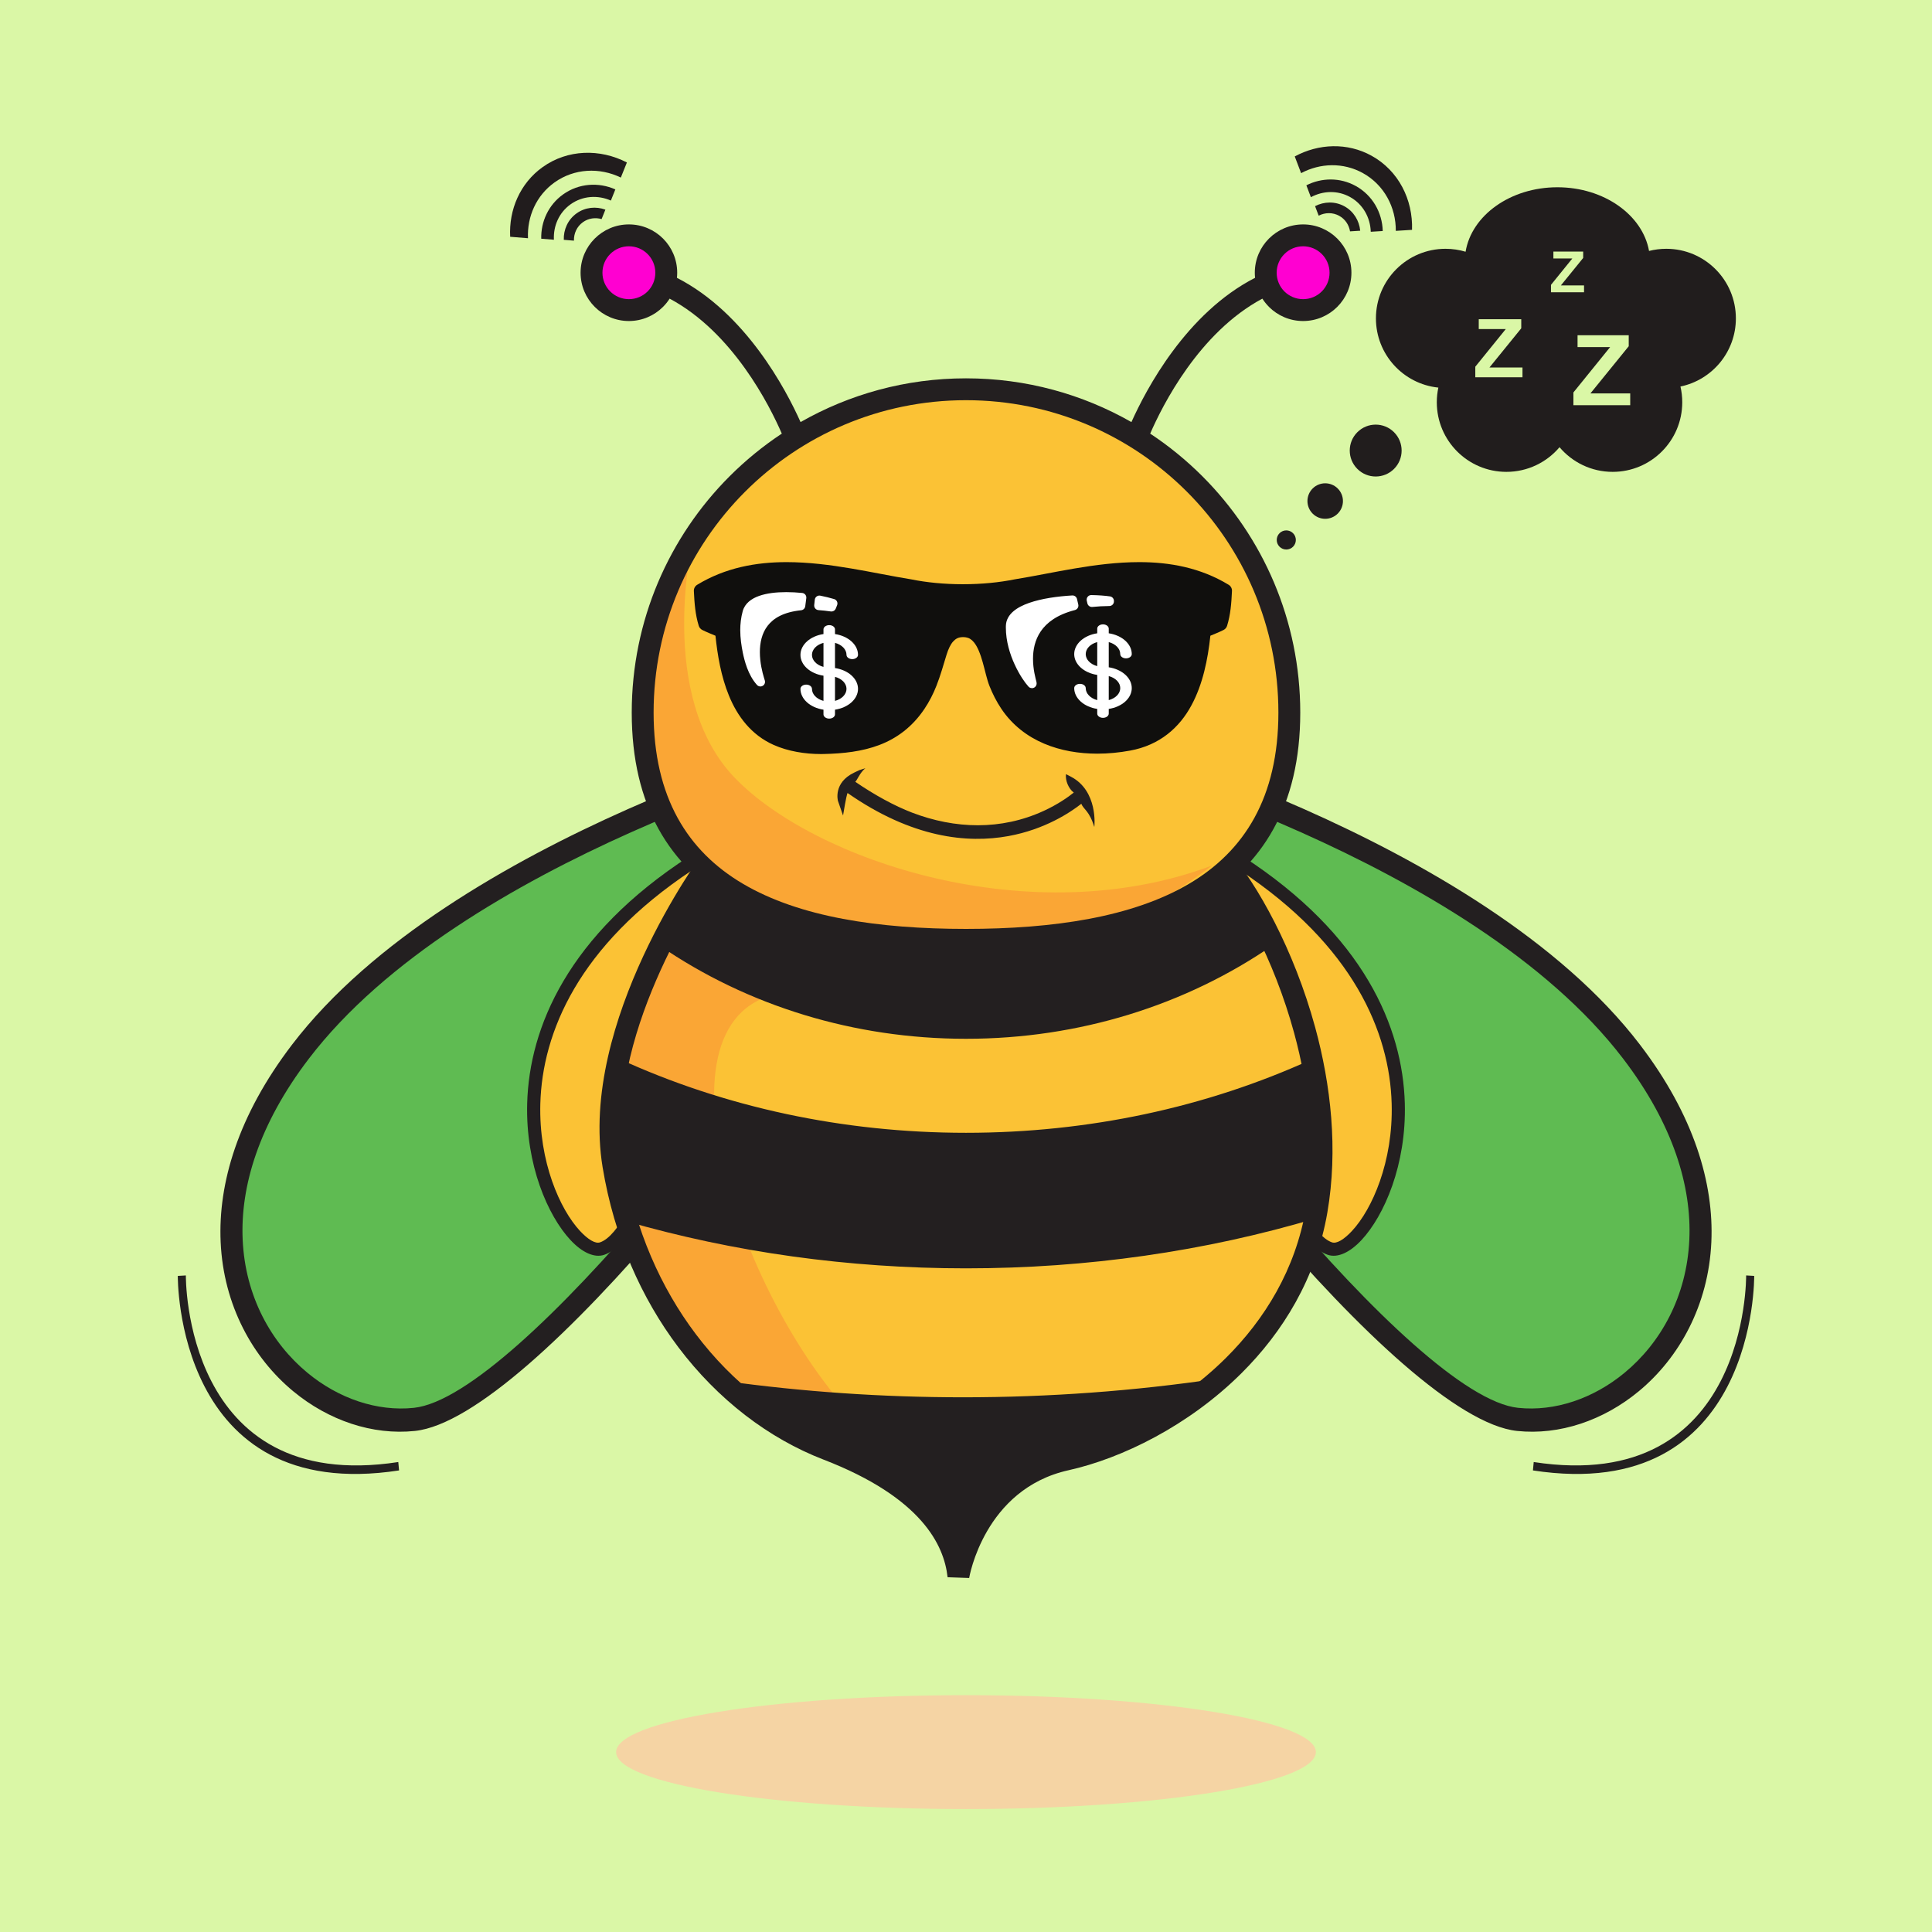
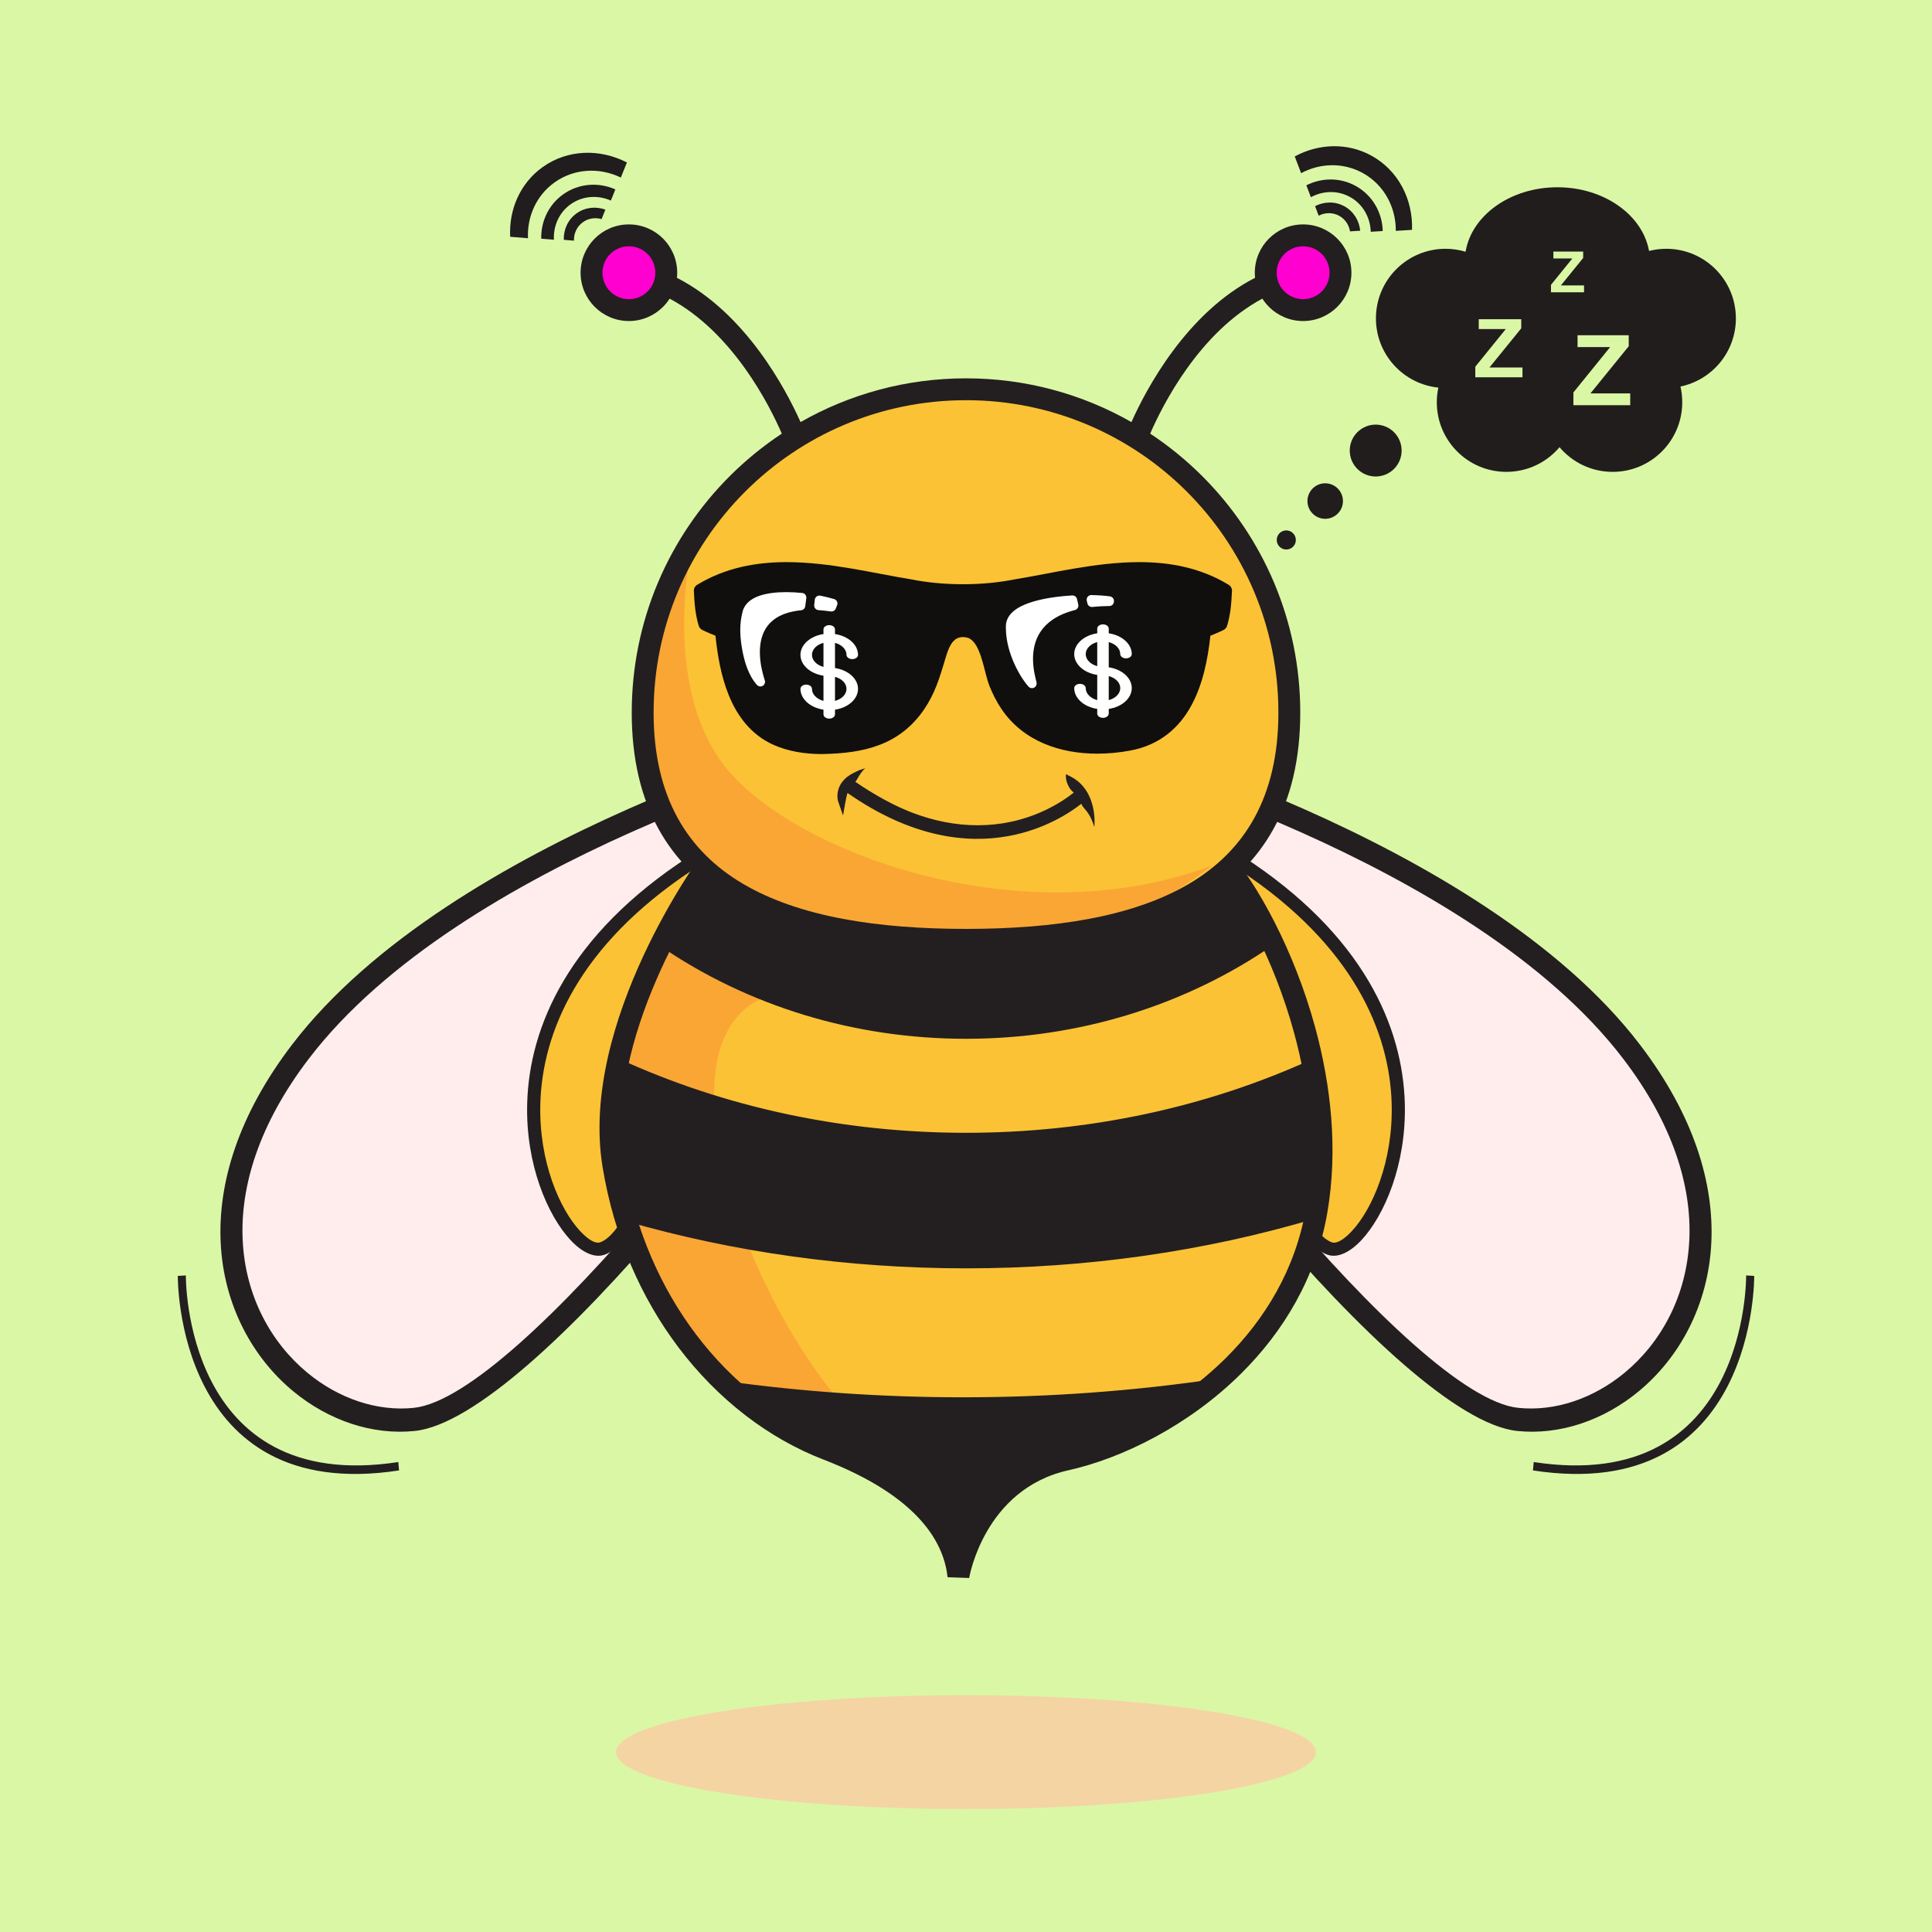
<svg xmlns="http://www.w3.org/2000/svg" version="1.1" id="svg2" xml:space="preserve" width="6400" height="6400" viewBox="0 0 6400 6400">
  <defs id="defs6" />
  <g id="g10" transform="matrix(1.333333,0,0,-1.333333,0,6400)">
    <g id="g12" transform="scale(0.1)">
      <path d="M 0.004,48000 H 48000 V 0 H 0.004 v 48000 0" style="fill:#DAF7A6;fill-opacity:1;fill-rule:evenodd;stroke:none" id="path14" />
      <path d="m 43382.3,16311.9 c 0,-15.6 63,-5457.9 -5277.5,-4635.8 l -19.4,-208.4 c 5562.6,-856.3 5497.1,4816.6 5497.1,4832.7 l -200.2,11.5 v 0" style="fill:#231f20;fill-opacity:1;fill-rule:nonzero;stroke:none" id="path16" />
-       <path d="m 26952.2,29578.4 c 0,0 9673.9,-2585.9 13583.8,-7707.7 3909.8,-5121.7 336.4,-9467.3 -2831.4,-9135 -3167.7,332.2 -11788.2,11960 -12335.3,14577.4 -547,2617.5 1582.9,2265.3 1582.9,2265.3 v 0" style="fill:#5FBB52;fill-opacity:1;fill-rule:evenodd;stroke:none" id="path18" />
-       <path d="m 27102.2,29536.7 c 1232.5,-349.6 9809.2,-2917.9 13433.8,-7666 3361.2,-4403.1 1191.8,-8232.6 -1495.9,-9009.4 516.6,1033.8 1618.8,4225.3 -2168.3,7651.6 -4613.7,4174.1 -6523.7,5325.4 -8440.2,6128.2 -989.7,414.6 -1331.9,1724.6 -1329.4,2895.6 v 0" style="fill:#5FBB52;fill-opacity:1;fill-rule:evenodd;stroke:none" id="path20" />
+       <path d="m 26952.2,29578.4 c 0,0 9673.9,-2585.9 13583.8,-7707.7 3909.8,-5121.7 336.4,-9467.3 -2831.4,-9135 -3167.7,332.2 -11788.2,11960 -12335.3,14577.4 -547,2617.5 1582.9,2265.3 1582.9,2265.3 v 0" style="fill:#FFEDED;fill-opacity:1;fill-rule:evenodd;stroke:none" id="path18" />
+       <path d="m 27102.2,29536.7 c 1232.5,-349.6 9809.2,-2917.9 13433.8,-7666 3361.2,-4403.1 1191.8,-8232.6 -1495.9,-9009.4 516.6,1033.8 1618.8,4225.3 -2168.3,7651.6 -4613.7,4174.1 -6523.7,5325.4 -8440.2,6128.2 -989.7,414.6 -1331.9,1724.6 -1329.4,2895.6 v 0" style="fill:#FFEDED;fill-opacity:1;fill-rule:evenodd;stroke:none" id="path20" />
      <path d="m 40745.5,22043.9 c -3971.9,5203 -13710.1,7805.8 -13738.2,7813.4 l -30.9,5.5 c -7.1,1.1 -2503.1,413.1 -1873.8,-2597.3 317,-1517.3 3221.4,-5918.8 6264.4,-9515 2377,-2809 4862.4,-5148.5 6324.9,-5301.9 1052.8,-110.4 2144,259.2 3021.4,984.4 501.6,414.6 934.8,947.3 1251.8,1574.4 317.6,628.2 518.1,1349.1 553.1,2137.9 64.5,1451.8 -426.8,3135.6 -1772.7,4898.6 z m -13838.8,7253 c 334,-90.3 9635.9,-2642.6 13419.7,-7599.3 1247.1,-1633.7 1703.2,-3176.1 1644.6,-4495 -31.3,-705.8 -209,-1347.6 -490.4,-1904.2 -282,-557.9 -669.3,-1033.4 -1118.8,-1404.9 -774,-639.8 -1729.4,-966.7 -2644.5,-870.8 -1301.8,136.6 -3657.7,2388.8 -5950.4,5098.1 -2988.8,3532.2 -5831.2,7806.8 -6130.7,9239.9 -435.4,2082.5 1072.2,1960.9 1270.5,1936.2 v 0" style="fill:#231f20;fill-opacity:1;fill-rule:nonzero;stroke:none" id="path22" />
      <path d="m 4617.65,16311.9 c 0.03,-15.6 -62.9,-5457.9 5277.59,-4635.8 l 19.32,-208.4 c -5562.61,-856.3 -5497.03,4816.6 -5497.08,4832.7 l 200.17,11.5 v 0" style="fill:#231f20;fill-opacity:1;fill-rule:nonzero;stroke:none" id="path24" />
-       <path d="m 21047.8,29578.4 c 0,0 -9673.9,-2585.9 -13583.77,-7707.7 -3909.86,-5121.7 -336.39,-9467.3 2831.37,-9135 3167.7,332.2 11788.2,11960 12335.3,14577.4 547,2617.5 -1582.9,2265.3 -1582.9,2265.3 v 0" style="fill:#5FBB52;fill-opacity:1;fill-rule:evenodd;stroke:none" id="path26" />
-       <path d="m 20897.8,29536.7 c -1232.5,-349.6 -9809.2,-2917.9 -13433.77,-7666 -3361.26,-4403.1 -1191.83,-8232.6 1495.83,-9009.4 -516.52,1033.8 -1618.74,4225.3 2168.34,7651.6 4613.7,4174.1 6523.7,5325.4 8440.2,6128.2 989.7,414.6 1331.9,1724.6 1329.4,2895.6 v 0" style="fill:#5FBB52;fill-opacity:1;fill-rule:evenodd;stroke:none" id="path28" />
+       <path d="m 21047.8,29578.4 c 0,0 -9673.9,-2585.9 -13583.77,-7707.7 -3909.86,-5121.7 -336.39,-9467.3 2831.37,-9135 3167.7,332.2 11788.2,11960 12335.3,14577.4 547,2617.5 -1582.9,2265.3 -1582.9,2265.3 v 0" style="fill:#FFEDED;fill-opacity:1;fill-rule:evenodd;stroke:none" id="path26" />
+       <path d="m 20897.8,29536.7 c -1232.5,-349.6 -9809.2,-2917.9 -13433.77,-7666 -3361.26,-4403.1 -1191.83,-8232.6 1495.83,-9009.4 -516.52,1033.8 -1618.74,4225.3 2168.34,7651.6 4613.7,4174.1 6523.7,5325.4 8440.2,6128.2 989.7,414.6 1331.9,1724.6 1329.4,2895.6 v 0" style="fill:#FFEDED;fill-opacity:1;fill-rule:evenodd;stroke:none" id="path28" />
      <path d="m 7254.46,22043.9 c 3971.94,5203 13710.14,7805.8 13738.24,7813.4 l 30.9,5.5 c 7.1,1.1 2503.1,413.1 1873.9,-2597.3 -317.1,-1517.3 -3221.5,-5918.8 -6264.5,-9515 -2377,-2809 -4862.4,-5148.5 -6324.9,-5301.9 -1052.77,-110.4 -2143.99,259.2 -3021.39,984.4 -501.63,414.6 -934.83,947.3 -1251.8,1574.4 -317.63,628.2 -518.1,1349.1 -553.08,2137.9 -64.48,1451.8 426.79,3135.6 1772.63,4898.6 z m 13838.84,7253 c -334,-90.3 -9635.9,-2642.6 -13419.7,-7599.3 -1247.07,-1633.7 -1703.21,-3176.1 -1644.65,-4495 31.31,-705.8 209.02,-1347.6 490.46,-1904.2 282.04,-557.9 669.3,-1033.4 1118.76,-1404.9 774.04,-639.8 1729.46,-966.7 2644.53,-870.8 1301.8,136.6 3657.7,2388.8 5950.4,5098.1 2988.8,3532.2 5831.2,7806.8 6130.7,9239.9 435.4,2082.5 -1072.2,1960.9 -1270.5,1936.2 v 0" style="fill:#231f20;fill-opacity:1;fill-rule:nonzero;stroke:none" id="path30" />
      <path d="m 17218.8,26589.7 c -6484.5,-4201.6 -3293.6,-9956.2 -2261.3,-9611.2 922.2,308.3 1725.7,3379.8 2793.9,4774.6 1782.5,2327.6 -532.6,4836.6 -532.6,4836.6 v 0" style="fill:#fbc235;fill-opacity:1;fill-rule:evenodd;stroke:none" id="path32" />
      <path d="m 13097.8,20587.9 c 51.7,1884.1 1011.7,4181.8 4032,6138.8 l 116.7,75.6 93.3,-102.5 c 6.8,-7.5 2407.7,-2609.2 541.6,-5046 -445.4,-581.5 -850,-1476.4 -1236.3,-2330.7 -536.9,-1187.6 -1040.1,-2300.5 -1635.8,-2499.5 -242.7,-81.1 -547.3,57.7 -838.5,371 -277.4,298.5 -557.9,766.2 -762.3,1351 -202.4,579 -331.6,1276.6 -310.7,2042.3 z m 4090.3,5786.2 c -2815.5,-1867.6 -3715.2,-4026.2 -3763.8,-5795.1 -19.8,-722.5 102.1,-1380.1 292.8,-1925.8 188.6,-539.8 443.4,-967 693.2,-1235.7 200.9,-216.3 381.6,-322 495.4,-284 459.7,153.6 934.4,1203.5 1441,2324 393.8,871 806.3,1783.2 1274.7,2394.8 1491.1,1947.1 -33.8,4035.5 -433.3,4521.8 v 0" style="fill:#231f20;fill-opacity:1;fill-rule:nonzero;stroke:none" id="path34" />
      <path d="m 30781.1,26589.7 c 6484.5,-4201.6 3293.6,-9956.2 2261.3,-9611.2 -922.2,308.3 -1725.7,3379.8 -2793.9,4774.6 -1782.5,2327.6 532.6,4836.6 532.6,4836.6 v 0" style="fill:#fbc235;fill-opacity:1;fill-rule:evenodd;stroke:none" id="path36" />
      <path d="m 34575.6,20579 c -48.6,1769 -948.3,3927.5 -3763.8,5795.1 -399.4,-486.3 -1924.4,-2574.7 -433.3,-4521.8 468.4,-611.7 880.9,-1523.9 1274.7,-2394.9 506.6,-1120.4 981.4,-2170.3 1441,-2323.9 113.8,-38 294.5,67.7 495.4,284 249.9,268.8 504.6,695.9 693.3,1235.7 190.7,545.7 312.5,1203.4 292.7,1925.8 z m -3705.4,6147.7 c 3020.3,-1957 3980.2,-4254.7 4031.9,-6138.8 21,-765.6 -108.3,-1463.2 -310.6,-2042.3 -204.4,-584.8 -485,-1052.4 -762.4,-1351 -291.1,-313.2 -595.8,-452.1 -838.6,-371 -595.6,199 -1098.7,1311.8 -1635.7,2499.4 -386.2,854.4 -790.8,1749.2 -1236.3,2330.8 -1866.1,2436.8 534.8,5038.5 541.6,5046 l 93.4,102.5 116.7,-75.6 v 0" style="fill:#231f20;fill-opacity:1;fill-rule:nonzero;stroke:none" id="path38" />
      <path d="m 17508.5,26400.5 c -606.3,-892.2 -2768.1,-4332.9 -2269.2,-7357.2 578.8,-3508.7 2785.4,-6076.8 5317.4,-7053.6 2532.1,-976.6 3157,-2242.6 3255.4,-3146.9 0,0 398,2387.4 2676.9,2893.8 2278.7,506.3 5606.7,2604.4 6221.6,6185.5 581.4,3385.8 -1003.7,6965.2 -2187.1,8507.2 C 29065.2,25093.9 26686.8,24650 24000,24650 c -2667.3,0 -5030.6,437.7 -6491.5,1750.5 v 0" style="fill:#fbc235;fill-opacity:1;fill-rule:evenodd;stroke:none" id="path40" />
      <path d="m 17508.5,26400.5 c -606.3,-892.2 -2768.1,-4332.9 -2269.2,-7357.2 578.8,-3508.7 2785.4,-6076.8 5317.4,-7053.6 250.4,-96.6 481.9,-196 696.3,-297.6 118,478.1 -23.8,1031.8 -535.5,1667.4 -2875.5,3571.7 -4805.4,10613.5 -283.2,9962.2 2516.8,-362.6 5158.4,666.9 7006.8,1651.3 -1043,-229.6 -2209.6,-323 -3441.1,-323 -2667.3,0 -5030.6,437.7 -6491.5,1750.5 v 0" style="fill:#faa635;fill-opacity:1;fill-rule:evenodd;stroke:none" id="path42" />
      <path d="m 14971.9,18999.8 c -597.3,3621.2 2463.6,7769.8 2472.4,7781.7 l 70.6,96.4 6660.7,717.7 c 104.7,15.2 5071.8,732 6352.5,-742.8 706.3,-813.3 1620.1,-2445 2147,-4376.8 390.7,-1432.9 571.5,-3035.2 302.9,-4599.6 -280.3,-1633 -1102.1,-2967.8 -2135.6,-3995.2 -1313.2,-1305.5 -2974.1,-2115.4 -4295.1,-2408.9 -2100.2,-466.7 -2467.8,-2671 -2468.8,-2677.3 l -535.9,19.1 c -44,405.3 -208.1,893.9 -649.3,1395.7 -459.7,522.9 -1214.9,1057.1 -2434.3,1527.3 -1356.6,523.4 -2621.6,1485.8 -3607.5,2793.6 -916,1215.1 -1592.8,2730.1 -1879.6,4469.1 z m 2840.9,7365.1 c -438,-624.4 -2815.8,-4187.5 -2306.1,-7278.1 271.7,-1647 911.7,-3080.6 1777.7,-4229.3 925,-1227 2106.4,-2127.8 3369.9,-2615.2 1312.7,-506.2 2136.2,-1093.5 2646.5,-1673.8 236.4,-268.9 406.5,-536.8 527.4,-795.5 348.5,796.1 1091.3,1892.1 2602.4,2227.9 1236.2,274.6 2793.7,1035.6 4029.7,2264.4 960.4,954.7 1723.6,2192.3 1982.9,3702.4 254.2,1480.8 81.6,3002.7 -290.2,4366.1 -503.9,1847.9 -1368.7,3397.9 -2034.5,4164.6 -1094.8,1260.7 -5857.6,561.7 -5871.3,559.8 l -6434.4,-693.3 v 0" style="fill:#231f20;fill-opacity:1;fill-rule:nonzero;stroke:none" id="path44" />
      <path d="m 17991.9,13650.1 c 770.7,-742.2 1646.2,-1306 2564.8,-1660.4 2532.1,-976.6 3157,-2242.6 3255.4,-3146.9 0,0 398,2387.4 2676.9,2893.8 1150.5,255.6 2568.4,917.3 3769.5,1970.4 -2041.9,-302.7 -4159.3,-463.3 -6330.9,-463.3 -2031.7,0 -4016.2,140.4 -5935.7,406.4 z m -2629.1,8007.4 c -191.6,-859.5 -265.3,-1753.7 -123.5,-2614.2 76.6,-464.1 181.9,-911.6 312.4,-1341.1 2623.9,-757 5471.5,-1172.9 8448.3,-1172.9 3065.4,0 5994.4,439.7 8682.4,1240.2 9.9,50.5 19.4,101.4 28.2,152.6 214.6,1250.2 133.7,2526.6 -113.1,3717.3 -2546.6,-1161.9 -5477.7,-1824.5 -8597.5,-1824.5 -3136,0 -6081.2,669.5 -8637.2,1842.6 z m 2145.6,4743 c -222.6,-327.5 -654.5,-998.1 -1087.6,-1865.5 2104.5,-1444.5 4730.6,-2302.5 7579.2,-2302.5 2868,0 5510.1,869.7 7621.6,2332 -356.3,763.3 -745,1404.9 -1097.9,1864.9 C 29065.3,25094 26686.9,24650 24000,24650 c -2667.4,0 -5030.7,437.7 -6491.6,1750.5 v 0" style="fill:#231f20;fill-opacity:1;fill-rule:evenodd;stroke:none" id="path46" />
      <path d="m 19192.5,12642.8 c -430.7,279 -843.1,606.2 -1229,977.9 l 34,70 c 966.5,-134 1949.9,-236.2 2947.6,-304.4 980.7,-67.2 1975.6,-101.7 2982.6,-101.7 1075.2,0 2137.1,39.4 3182.5,116 1064.8,77.9 2113.2,194.4 3142.4,347 l 32.8,-71.3 c -572.2,-501.8 -1193.6,-915.2 -1812,-1238.4 -685.4,-358.2 -1367.6,-606.1 -1975.6,-741.2 -2251.9,-500.3 -2644.2,-2854.3 -2645.3,-2861 l -81,2.8 c -48.5,445 -226.8,979.5 -705.2,1523.6 -481.2,547.2 -1265.4,1103.9 -2524.3,1589.5 -463.3,178.7 -915.8,410.5 -1349.5,691.2 z m -1080.3,949.6 c 355.6,-332.4 732.5,-627.1 1124.8,-881.1 428.9,-277.5 876.3,-506.8 1334.4,-683.5 1273,-491 2067.6,-1055.7 2556.4,-1611.6 417.1,-474.3 612.3,-942.7 692.4,-1354.2 159,600 769,2294.3 2660,2714.5 601.3,133.5 1276.4,378.9 1955.3,733.8 574.8,300.5 1152.3,679.5 1689.9,1135.8 -986.4,-142.8 -1990.4,-252.6 -3009.4,-327.2 -1048,-76.7 -2111.7,-116.2 -3188.3,-116.2 -1007.9,0 -2004.7,34.6 -2988.1,101.9 -955.9,65.4 -1899.1,162 -2827.4,287.8 z m -2977,6760.6 c 24.8,440.6 91.5,881.3 187.8,1313.3 l 11,49.3 45.8,-21 c 1295.3,-594.5 2691.3,-1059.5 4161.6,-1373.1 1424.1,-303.8 2918.2,-465.6 4458.6,-465.6 1532.6,0 3019.4,160.2 4436.8,460.9 1463.4,310.6 2853.3,771 4143.8,1359.8 l 46.6,21.2 10.4,-50.2 c 129.3,-624.4 213.4,-1272.5 233.3,-1928 18.2,-599.3 -17.1,-1204.9 -120,-1804.4 l -33,-177.9 -23.8,-7 c -1362.7,-405.8 -2787.3,-719 -4260,-929.4 -1436.6,-205.2 -2918.9,-312.6 -4434.1,-312.6 -1471,0 -2910.9,101.5 -4308.2,295.5 -1432.5,198.9 -2820.4,495.2 -4151.3,879.2 l -21.4,6.1 -6.5,21.2 c -66.3,218.3 -126,440.4 -178.5,665.7 -51.6,221.9 -96.8,448.9 -135.1,680.7 -71.4,433.4 -88.6,875.1 -63.8,1316.3 z m 256.7,1246.4 c -89.4,-411.6 -151.4,-831.2 -175,-1250.9 -24.5,-435.8 -7.6,-871.6 62.8,-1298.7 37.6,-228.3 82.6,-453.6 134.2,-675.2 50.8,-218.2 107.8,-431.4 170.4,-639.4 1319.8,-379.7 2696.8,-673 4118.8,-870.4 1392.8,-193.3 2829,-294.5 4296.9,-294.5 1511.8,0 2990.3,107 4422.5,311.6 1460.2,208.6 2872.8,518.6 4224.5,919.8 l 23.3,127.2 c 102,594.3 137,1194.6 118.9,1788.5 -19.2,633 -98.7,1259.2 -221.4,1863.7 -1283.1,-581.3 -2662.8,-1036.3 -4113.9,-1344.3 -1423.5,-302 -2916,-462.8 -4453.9,-462.8 -1545.7,0 -3045.5,162.4 -4475.6,467.5 -1458.5,311.1 -2844.5,770.8 -4132.5,1357.9 z m 1616.6,4091.7 c 190,317.3 354.3,567.8 466.1,732.3 l 26.4,38.8 34.7,-31.2 c 725.2,-651.7 1675.4,-1086.4 2775.8,-1358.4 1103.1,-272.5 2357.6,-381.6 3688.5,-381.6 1340.5,0 2603.6,110.7 3712.6,387.6 1106.5,276.4 2059.8,718.2 2783.5,1380.9 l 32.9,30.1 27.1,-35.4 c 182.8,-238.2 375.3,-525.1 567.9,-852.3 180.7,-306.9 361.5,-649.3 534.5,-1020.2 l 14.7,-31.3 -28.4,-19.6 c -1078,-746.6 -2294.3,-1339.3 -3608.2,-1741.3 -1267,-387.7 -2624.8,-598 -4036.6,-598 -1402.3,0 -2751.4,207.5 -4011.3,590.3 -1306.3,396.8 -2516.5,982 -3590.9,1719.4 l -29.5,20.2 15.9,31.8 c 216.6,434 433.5,819.7 624.3,1137.9 z m 507.5,647.9 c -109.5,-162.5 -262,-397.1 -437.4,-689.8 -184.5,-307.8 -394.2,-680.3 -605.2,-1100.6 1060.6,-723.5 2253,-1298 3539,-1688.7 1251.7,-380.3 2592.8,-586.5 3987.6,-586.5 1404.2,0 2753.9,209 4013,594.3 1293.8,395.8 2492.5,978 3556.9,1710.8 -167.5,356.6 -342.1,686.1 -516.3,982.1 -181.2,307.7 -362.4,579.8 -535.5,808.7 -730.3,-656 -1683.4,-1094.8 -2785.6,-1370 -1116.5,-278.8 -2386.1,-390.2 -3732.5,-390.2 -1336.5,0 -2597.4,109.8 -3708,384.2 -1095.6,270.7 -2044.9,701.8 -2776,1345.7 v 0" style="fill:#231f20;fill-opacity:1;fill-rule:nonzero;stroke:none" id="path48" />
      <path d="m 24000,38328.9 c 4436.5,0 8032.9,-3596.5 8032.9,-8032.9 0,-4436.5 -3596.4,-5646 -8032.9,-5646 -4436.5,0 -8032.9,1209.5 -8032.9,5646 0,4436.4 3596.4,8032.9 8032.9,8032.9 v 0" style="fill:#fbc235;fill-opacity:1;fill-rule:evenodd;stroke:none" id="path50" />
      <path d="m 27921.6,25091.1 c -1160,-316 -2497.3,-441.1 -3921.6,-441.1 -4436.5,0 -8032.9,1209.5 -8032.9,5646 0,1584.5 459,3061.7 1250.9,4306.3 -10,-41.8 -923,-3894.6 1040.4,-5930.2 1974,-2046.6 7353.8,-3872 11860.1,-2173.7 0,0 -862.7,-672.6 -2196.9,-1407.3 v 0" style="fill:#faa635;fill-opacity:1;fill-rule:evenodd;stroke:none" id="path52" />
      <path d="m 15624.6,42152.9 c 512.9,0 928.6,-415.7 928.6,-928.6 0,-512.8 -415.7,-928.5 -928.6,-928.5 -512.8,0 -928.5,415.7 -928.5,928.5 0,512.9 415.7,928.6 928.5,928.6 v 0" style="fill:#FF00D1;fill-opacity:1;fill-rule:evenodd;stroke:none" id="path54" />
      <path d="m 32375.4,42152.9 c 512.8,0 928.5,-415.7 928.5,-928.6 0,-512.8 -415.7,-928.5 -928.5,-928.5 -512.9,0 -928.6,415.7 -928.6,928.5 0,512.9 415.7,928.6 928.6,928.6 v 0" style="fill:#FF00D1;fill-opacity:1;fill-rule:evenodd;stroke:none" id="path56" />
      <path d="m 29488.1,35784.1 c -1404.4,1404.4 -3344.9,2273.1 -5488.1,2273.1 -2143.2,0 -4083.7,-868.7 -5488.1,-2273.1 -1404.4,-1404.4 -2273.2,-3344.9 -2273.2,-5488.1 0,-2107.5 848.1,-3445 2219.1,-4253.2 1405.7,-828.7 3367.8,-1121.1 5542.2,-1121.1 2174.5,0 4136.6,292.5 5542.1,1121.1 1371.1,808.2 2219.2,2145.7 2219.2,4253.2 0,2143.2 -868.8,4083.7 -2273.2,5488.1 z m 3351.8,5904.8 c -118.7,118.8 -283.1,192.3 -464.5,192.3 -181.4,0 -345.8,-73.6 -464.6,-192.3 -118.7,-118.8 -192.3,-283.1 -192.3,-464.5 0,-181.9 73.3,-346.3 191.9,-465.1 119.2,-118.2 283.6,-191.9 465,-191.9 181.4,0 345.8,73.7 464.5,192.4 118.7,118.7 192.4,283.1 192.4,464.6 0,181.4 -73.7,345.8 -192.4,464.5 z m -16750.7,0 c -118.8,118.7 -283.2,192.3 -464.6,192.3 -181.5,0 -345.9,-73.5 -464.6,-192.3 -118.7,-118.7 -192.3,-283.1 -192.3,-464.5 0,-181.5 73.7,-345.9 192.4,-464.6 118.7,-118.7 283,-192.4 464.5,-192.4 181.8,0 346.2,73.4 465,191.9 118.6,118.8 191.9,283.2 191.9,465.1 0,181.4 -73.6,345.7 -192.3,464.5 z M 24000,38600.5 c 1495.2,0 2898.2,-395.3 4110.1,-1087 362.9,810.9 1360.6,2708.2 3071.8,3584.3 -4.4,41.6 -6.7,83.9 -6.7,126.6 0,331.3 134.4,631.4 351.5,848.6 217.2,217.1 517.3,351.5 848.7,351.5 331.3,0 631.4,-134.3 848.6,-351.5 217.1,-217.1 351.6,-517.3 351.6,-848.6 0,-331.4 -134.5,-631.5 -351.6,-848.7 -217.2,-217.1 -517.3,-351.6 -848.6,-351.6 -331.4,0 -631.5,134.5 -848.7,351.6 v 1 c -61.6,61.7 -116.6,130 -163.7,203.7 -1574.3,-841.2 -2484.2,-2656.5 -2786.9,-3353.5 467.2,-309.1 901.4,-664.1 1296.1,-1058.7 1502.8,-1502.9 2432.4,-3579.1 2432.4,-5872.2 0,-2328.9 -950.3,-3814.5 -2486.5,-4720.1 -1501.4,-885.2 -3556.1,-1197.6 -5818.1,-1197.6 -2261.9,0 -4316.7,312.4 -5818.2,1197.6 -1536.1,905.6 -2486.4,2391.3 -2486.4,4720.1 0,2293.1 929.6,4369.3 2432.4,5872.2 394.6,394.5 828.8,749.6 1296.1,1058.7 -302.7,696.9 -1212.7,2512.2 -2786.9,3353.5 -47.2,-73.7 -102.1,-142 -163.7,-203.7 l -1,-1 c -217.3,-217.1 -517.1,-351.6 -847.7,-351.6 -331.4,0 -631.4,134.5 -848.6,351.6 -217.1,217.2 -351.6,517.3 -351.6,848.7 0,331.3 134.4,631.5 351.5,848.6 217.2,217.2 517.3,351.5 848.7,351.5 331.4,0 631.5,-134.4 848.7,-351.5 217.1,-217.2 351.5,-517.3 351.5,-848.6 0,-42.7 -2.3,-85 -6.7,-126.7 1711.2,-876.1 2708.8,-2773.4 3071.7,-3584.3 1212,691.7 2615,1087.1 4110.2,1087.1 v 0" style="fill:#231f20;fill-opacity:1;fill-rule:nonzero;stroke:none" id="path58" />
      <path d="m 25931.4,27854 c 358.2,164.9 611.7,346.7 746.3,454.9 -127.3,92.7 -214.9,301.1 -193.7,458.2 l 122.2,-63.6 c 678,-352.9 586.4,-1232.3 581.5,-1249.3 -127.3,411.7 -266.4,432.5 -322.8,575.8 -272.5,-214 -903.1,-636.3 -1809.9,-801.8 -1020.4,-186.3 -2391.8,-49.9 -3997.3,1069.5 l -9,-20.7 c -18.2,-44.4 -96.5,-476.2 -103.7,-538.5 l -126.6,364.4 c -0.7,2.4 -123.2,450.3 402.8,701.8 l 124,59.3 154.5,50.8 c -138.9,-114.6 -204.2,-302.5 -251.1,-337.6 478,-328.3 980.7,-601.7 1408.6,-765.5 1069.5,-409.3 2214.4,-445.4 3274.2,42.3 v 0" style="fill:#231f20;fill-opacity:1;fill-rule:evenodd;stroke:none" id="path60" />
      <path d="m 19448.6,32310.9 c 489.1,1258.4 2930.1,1382 3142.6,-575.7 0,0 -233.8,-154.1 -335,126.9 -421.3,1169.2 -2032.8,1081.5 -2418.7,448.5 -331,-543.6 -279.3,-569.3 -449.2,-442.4 -92.8,69.3 26.9,356.7 60.3,442.7 v 0" style="fill:#000000;fill-opacity:1;fill-rule:evenodd;stroke:none" id="path62" />
      <path d="m 28551.3,32310.8 c -489.1,1258.4 -2930.1,1382 -3142.5,-575.7 0,0 233.7,-154.1 334.9,126.9 421.3,1169.2 2032.8,1081.6 2418.8,448.5 330.9,-543.6 279.3,-569.3 449.1,-442.4 92.8,69.3 -26.9,356.7 -60.3,442.7 v 0" style="fill:#000000;fill-opacity:1;fill-rule:evenodd;stroke:none" id="path64" />
      <path d="m 19559.4,31026.7 c 530.9,0 961.2,-296.3 961.2,-661.9 0,-365.5 -430.3,-661.8 -961.2,-661.8 -530.8,0 -961.1,296.3 -961.1,661.8 0,365.6 430.3,661.9 961.1,661.9 v 0" style="fill:#f8abad;fill-opacity:1;fill-rule:evenodd;stroke:none" id="path66" />
      <path d="m 28440.5,31026.7 c 530.9,0 961.2,-296.3 961.2,-661.9 0,-365.5 -430.3,-661.8 -961.2,-661.8 -530.8,0 -961.1,296.3 -961.1,661.8 0,365.6 430.3,661.9 961.1,661.9 v 0" style="fill:#f8abad;fill-opacity:1;fill-rule:evenodd;stroke:none" id="path68" />
      <path d="m 24000,5883.7 c 4800.8,0 8692.6,-633.3 8692.6,-1414.6 0,-781.3 -3891.8,-1414.6 -8692.6,-1414.6 -4800.8,0 -8692.6,633.3 -8692.6,1414.6 0,781.3 3891.8,1414.6 8692.6,1414.6 v 0" style="fill:#f5d4a4;fill-opacity:1;fill-rule:evenodd;stroke:none" id="path70" />
    </g>
    <g style="display:SLEEP" transform="translate(2742.372,2884.747)" id="g10-3">
      <g transform="scale(0.1)" id="g12-6">
        <g transform="scale(1.22699)" id="g14" />
        <path id="path18-7" style="fill:#211d1d;fill-opacity:1;fill-rule:nonzero;stroke:none" d="m 6299.08,8414.2 c -251.69,-251.7 -251.69,-659.8 0,-911.4 251.69,-251.7 659.75,-251.7 911.44,0 251.69,251.6 251.69,659.7 0,911.4 -251.69,251.7 -659.75,251.7 -911.44,0" />
        <path id="path20-5" style="fill:#211d1d;fill-opacity:1;fill-rule:nonzero;stroke:none" d="m 5188.56,7015.8 c -172.2,-172.2 -172.2,-451.4 0,-623.6 172.21,-172.2 451.42,-172.2 623.62,0 172.21,172.2 172.21,451.4 0,623.6 -172.2,172.3 -451.41,172.3 -623.62,0" />
        <path id="path22-3" style="fill:#211d1d;fill-opacity:1;fill-rule:nonzero;stroke:none" d="m 4365.87,5905.3 c -92.73,-92.7 -92.73,-243 0,-335.8 92.73,-92.7 243.07,-92.7 335.8,0 92.72,92.8 92.72,243.1 0,335.8 -92.73,92.8 -243.07,92.8 -335.8,0" />
        <path id="path24-5" style="fill:#211d1d;fill-opacity:1;fill-rule:nonzero;stroke:none" d="m 13078.6,9085.7 h -1411.5 v 316.4 l 912.5,1127.1 h -809.4 v 293.9 h 1271.6 v -272.6 l -951.6,-1172.1 h 988.4 z M 11110,11891.3 v 184.1 l 530.9,655.8 h -471 v 171.1 h 740 v -158.7 l -553.8,-682 h 575.2 v -170.3 z M 10401.9,9779 H 9229.68 v 262.8 l 757.88,936 h -672.25 v 244.1 h 1056.09 v -226.4 l -790.34,-973.4 h 820.84 z m 5301.8,1463.5 c 0,954.9 -774.1,1728.9 -1728.9,1728.9 -147.9,0 -291.4,-18.6 -428.3,-53.5 -160.3,894.6 -1118.8,1582.1 -2277.4,1582.1 -1167.1,0 -2131.1,-697.6 -2280.78,-1601.7 -157.86,47.5 -325.18,73.1 -498.51,73.1 -954.82,0 -1728.87,-774 -1728.87,-1728.9 0,-894.7 679.69,-1630.7 1550.91,-1719.8 -25.24,-117.6 -38.66,-239.5 -38.66,-364.6 0,-954.9 774.05,-1728.9 1728.91,-1728.9 529.3,0 1003,238 1320.1,612.7 317.2,-374.7 790.8,-612.7 1320.2,-612.7 954.8,0 1728.9,774 1728.9,1728.9 0,134.6 -15.5,265.6 -44.6,391.4 786.1,162.6 1377,858.8 1377,1693" />
      </g>
    </g>
    <g transform="matrix(4.17797,0,0,4.17797,1723.871,2926.607)" id="g10-2">
      <g style="display:DOLLAR" transform="scale(0.1)" id="g12-8">
        <path id="path14-9" style="fill:#100f0d;fill-opacity:1;fill-rule:nonzero;stroke:none" d="m 3180.25,1006.49 c -167.36,101.7 -350.45,134.83 -531.93,134.76 -260.06,-0.15 -519.51,-66.91 -738.69,-102.1 l -1.6,-0.31 c -90.61,-18.35 -195.76,-29.04 -308.01,-29.04 -112.27,0 -217.44,10.69 -308.03,29.04 l -1.6,0.31 c -219.22,35.17 -478.671,101.92 -738.71,102.1 C 370.188,1141.32 187.105,1108.19 19.75,1006.49 6.863,998.633 -0.652,984.492 0.043,969.434 3.531,895.793 8.531,829.031 29.203,762.406 32.465,751.926 39.883,743.109 49.633,738.066 72.574,726.328 105.199,713.199 128.445,703.57 140.438,588.813 161.504,462.344 208.547,347.559 258.637,224.988 340.918,114.023 474.02,54.504 560.883,15.715 661.848,0.137 754.605,0 760.703,0 766.617,0.098 772.383,0.195 889.094,2.844 1000.94,14.934 1103.44,54.031 c 102.47,38.918 194.8,106.211 267.17,213.637 29.18,43.16 53.21,90.66 71.99,138.355 24.39,61.829 41.35,123.95 59.84,183.75 10.1,33.172 23.52,61.758 39.15,79.282 16.14,17.383 30.79,25.754 58.21,26.328 5.44,0 11.36,-0.418 17.84,-1.406 19.18,-3.086 32.93,-11.832 47.66,-29.289 21.83,-25.934 39.4,-71.797 52.77,-120.208 13.84,-48.628 23.82,-98.542 39.32,-138.457 18.83,-47.695 42.86,-95.195 72.02,-138.355 65.48,-96.977 154.61,-163.984 253.58,-205.891 99.07,-42.004 207.94,-59.519 316.14,-59.551 65.71,0.031 131.19,6.512 194.31,18.125 177.54,32.129 295,137.941 365.61,269.675 67.41,124.621 97.4,272.129 112.47,413.532 23.25,9.629 55.91,22.765 78.87,34.507 9.73,5.043 17.13,13.832 20.4,24.34 20.69,66.625 25.73,133.387 29.16,207.047 0.7,15.067 -6.84,29.207 -19.7,37.037" />
        <path id="path16-7" style="fill:#ffffff;fill-opacity:1;fill-rule:nonzero;stroke:none" d="m 834.18,921.57 c -25.582,7.532 -53.129,14.446 -82.379,20.278 -7.383,1.465 -15.086,-0.2 -21.219,-4.551 -6.144,-4.375 -10.234,-11.113 -11.269,-18.559 -1.563,-11.179 -2.727,-22.254 -3.668,-33.195 -0.622,-7.301 1.738,-14.637 6.5,-20.191 4.765,-5.555 11.648,-9.012 18.949,-9.508 23.023,-1.547 47.379,-4.121 73.32,-7.918 1.332,-0.192 2.664,-0.289 3.984,-0.289 11.282,0 21.618,6.976 25.657,17.797 2.422,6.48 4.949,12.879 7.617,19.14 3.062,7.235 2.894,15.348 -0.457,22.43 -3.344,7.078 -9.527,12.351 -17.035,14.566 z m -190,36.34 c -31.813,3.168 -63.735,4.938 -94.731,4.938 -59.539,-0.067 -115.508,-6.278 -161.601,-22.578 -45.493,-15.961 -84.594,-44.395 -97.243,-90.407 -10.609,-38.824 -14.707,-76.679 -14.707,-113.047 0.02,-47.429 6.907,-92.359 15.207,-134.531 10.028,-47.168 30.286,-131.379 84.25,-191.445 0.348,-0.34 1.25,-1.477 3.711,-3.391 2.395,-1.679 7.141,-5.386 16.653,-5.625 0.281,-0.015 0.558,-0.015 0.844,-0.015 9.472,0 18.929,6.929 21.613,11.707 4.789,7.539 4.246,10.461 4.769,12.441 0.215,1.895 0.192,2.754 0.215,3.359 -0.195,5.403 -0.676,5.618 -0.847,6.883 -1.336,5.188 -2.977,9.563 -5.93,19.524 -8.496,28.261 -23.879,87.16 -23.832,150.293 -0.024,55.093 11.582,112.125 46.351,156.988 34.809,44.734 93.571,81.101 199.047,92.078 12.832,1.301 22.989,11.305 24.457,24.141 1.836,15.98 3.782,31.797 6.149,47.261 1.14,7.438 -0.821,15.008 -5.442,20.938 -4.605,5.957 -11.449,9.75 -18.933,10.488 z m 1853.8,-46.597 c -0.48,13.312 -10.31,24.292 -23.5,26.187 -30.07,4.324 -67.83,7.086 -110.8,7.871 -8.41,0.172 -16.48,-3.586 -21.77,-10.137 -5.31,-6.523 -7.32,-15.195 -5.43,-23.398 1.27,-5.441 2.52,-10.785 3.77,-16.137 2.91,-12.472 14.11,-21.121 26.66,-21.121 0.98,0 1.97,0.051 2.95,0.156 30.64,3.301 64.66,5.047 101.11,5.481 7.3,0.105 14.28,3.09 19.35,8.371 5.1,5.246 7.86,12.312 7.71,19.641 0,0.543 0,1.543 -0.05,3.086 z m -219.54,10.445 c -2.96,13.086 -14.96,22.09 -28.31,21.305 -88.63,-5.231 -181.84,-18.333 -256,-44.125 -37.09,-13 -69.66,-29.098 -94.82,-50.836 -25.04,-21.414 -42.98,-50.805 -43.78,-85.133 -0.11,-3.621 -0.18,-7.328 -0.18,-11.082 0.07,-81.516 24.28,-158.403 52.71,-220.149 28.43,-61.394 60.37,-107.258 81.17,-129.883 0.74,-0.871 1.7,-1.894 3.22,-3.23 2.53,-1.508 5.19,-5.949 18.24,-6.84 0.22,-0.008 0.44,-0.008 0.65,-0.008 6.54,0 14.41,3.45 18.52,7.774 6.53,6.777 7.13,11.672 7.88,14.453 0.57,2.898 0.57,4.531 0.59,5.859 -0.28,6.946 -1.02,7.93 -1.65,11.348 -4.51,18.879 -19.82,71.074 -19.87,134.914 0,52.895 10.69,111.758 46.08,163.586 35.5,51.781 96,98.781 203.26,126.551 14.42,3.711 23.25,18.332 19.86,32.801 -2.56,10.894 -5.08,21.781 -7.57,32.695" />
      </g>
    </g>
    <path id="XMLID_462_" d="m 2754.648,3142.158 v 62.587 c 16.644,-4.358 28.602,-16.092 28.602,-29.854 0,-5.83 6.403,-10.557 14.301,-10.557 7.898,0 14.301,4.727 14.301,10.557 0,25.49 -24.605,46.817 -57.203,51.721 v 11.612 c 0,5.83 -6.403,10.557 -14.301,10.557 -7.898,0 -14.301,-4.726 -14.301,-10.557 v -11.612 c -32.598,-4.904 -57.203,-26.231 -57.203,-51.721 0,-25.49 24.605,-46.816 57.203,-51.721 v -62.586 c -16.645,4.358 -28.602,16.092 -28.602,29.854 0,5.83 -6.403,10.557 -14.301,10.557 -7.898,0 -14.301,-4.727 -14.301,-10.557 0,-25.49 24.605,-46.817 57.203,-51.721 v -11.619 c 0,-5.83 6.403,-10.557 14.301,-10.557 7.898,0 14.301,4.727 14.301,10.557 v 11.619 c 32.598,4.904 57.203,26.231 57.203,51.721 0,25.49 -24.606,46.816 -57.203,51.72 z m -57.203,32.733 c 0,13.762 11.956,25.496 28.602,29.854 v -59.708 c -16.645,4.358 -28.602,16.092 -28.602,29.854 z m 57.203,-114.307 v 59.708 c 16.644,-4.358 28.602,-16.092 28.602,-29.854 0,-13.762 -11.957,-25.496 -28.602,-29.854 z" style="fill:#ffffff;stroke-width:0.819;display:DOLLAR" />
    <path id="XMLID_462_-6" d="m 2074.512,3140.255 v 62.587 c 16.644,-4.358 28.602,-16.092 28.602,-29.854 0,-5.83 6.403,-10.557 14.301,-10.557 7.898,0 14.301,4.727 14.301,10.557 0,25.49 -24.605,46.817 -57.203,51.721 v 11.612 c 0,5.83 -6.403,10.557 -14.301,10.557 -7.898,0 -14.301,-4.726 -14.301,-10.557 v -11.612 c -32.598,-4.904 -57.203,-26.231 -57.203,-51.721 0,-25.49 24.605,-46.816 57.203,-51.721 v -62.586 c -16.645,4.358 -28.602,16.092 -28.602,29.854 0,5.83 -6.403,10.557 -14.301,10.557 -7.898,0 -14.301,-4.727 -14.301,-10.557 0,-25.49 24.605,-46.817 57.203,-51.721 v -11.619 c 0,-5.83 6.403,-10.557 14.301,-10.557 7.898,0 14.301,4.727 14.301,10.557 v 11.619 c 32.598,4.904 57.203,26.231 57.203,51.721 0,25.49 -24.606,46.816 -57.203,51.72 z m -57.203,32.733 c 0,13.762 11.956,25.496 28.602,29.854 v -59.708 c -16.645,4.358 -28.602,16.092 -28.602,29.854 z m 57.203,-114.307 v 59.708 c 16.644,-4.358 28.602,-16.092 28.602,-29.854 0,-13.762 -11.957,-25.496 -28.602,-29.854 z" style="fill:#ffffff;stroke-width:0.819;display:DOLLAR" />
    <g transform="matrix(0.2862873,0.2047336,-0.2047336,0.2862873,1373.282,3989.439)" id="g10-36">
      <g style="display:SIGNAL" transform="scale(0.1)" id="g12-7">
        <path style="fill:#211c1d;fill-opacity:1;fill-rule:nonzero;stroke:none" d="m 5954.95,9553.44 c -1962.16,0 -3693.53,-1056.95 -4725.27,-2667.87 l 963.12,-814.55 c 828.55,1275.81 2227.15,2114.03 3813.05,2114.03 1718.58,0 3217.12,-984.39 4008.65,-2443.26 l 968,617.14 c -971.7,1903.4 -2858.75,3194.51 -5027.55,3194.51" id="path4" />
        <path id="path422" style="fill:#211c1d;fill-opacity:1;fill-rule:nonzero;stroke:none" d="m 6005.85,7145.06 c -1272.69,0 -2396.23,-651.5 -3071.98,-1646.07 l 685.35,-579.62 c 520.46,813.91 1406.4,1349.92 2412.08,1349.92 1042.08,0 1955.41,-575.66 2466.95,-1439.54 l 715.1,455.94 C 8559.04,6399.65 7367.56,7145.06 6005.85,7145.06" />
        <path id="path424" style="fill:#211c1d;fill-opacity:1;fill-rule:nonzero;stroke:none" d="m 6005.85,5502.98 c -756.01,0 -1423.17,-393.73 -1822.6,-994.2 l 548.9,-464.24 c 280.53,418.25 746.24,692.14 1273.7,692.14 483.07,0 914.57,-229.56 1199.27,-589.49 l 606.25,386.53 c -401.21,586.33 -1060.09,969.26 -1805.52,969.26" />
      </g>
    </g>
    <g transform="matrix(0.307964,-0.170395,0.170395,0.307964,3061.579,4220.245)" id="g10-36-5">
      <g style="display:SIGNAL" transform="scale(0.1)" id="g12-7-3">
        <path style="fill:#211c1d;fill-opacity:1;fill-rule:nonzero;stroke:none" d="m 5954.95,9553.44 c -1962.16,0 -3693.53,-1056.95 -4725.27,-2667.87 l 963.12,-814.55 c 828.55,1275.81 2227.15,2114.03 3813.05,2114.03 1718.58,0 3217.12,-984.39 4008.65,-2443.26 l 968,617.14 c -971.7,1903.4 -2858.75,3194.51 -5027.55,3194.51" id="path4-5" />
        <path id="path422-6" style="fill:#211c1d;fill-opacity:1;fill-rule:nonzero;stroke:none" d="m 6005.85,7145.06 c -1272.69,0 -2396.23,-651.5 -3071.98,-1646.07 l 685.35,-579.62 c 520.46,813.91 1406.4,1349.92 2412.08,1349.92 1042.08,0 1955.41,-575.66 2466.95,-1439.54 l 715.1,455.94 C 8559.04,6399.65 7367.56,7145.06 6005.85,7145.06" />
        <path id="path424-2" style="fill:#211c1d;fill-opacity:1;fill-rule:nonzero;stroke:none" d="m 6005.85,5502.98 c -756.01,0 -1423.17,-393.73 -1822.6,-994.2 l 548.9,-464.24 c 280.53,418.25 746.24,692.14 1273.7,692.14 483.07,0 914.57,-229.56 1199.27,-589.49 l 606.25,386.53 c -401.21,586.33 -1060.09,969.26 -1805.52,969.26" />
      </g>
    </g>
  </g>
</svg>
